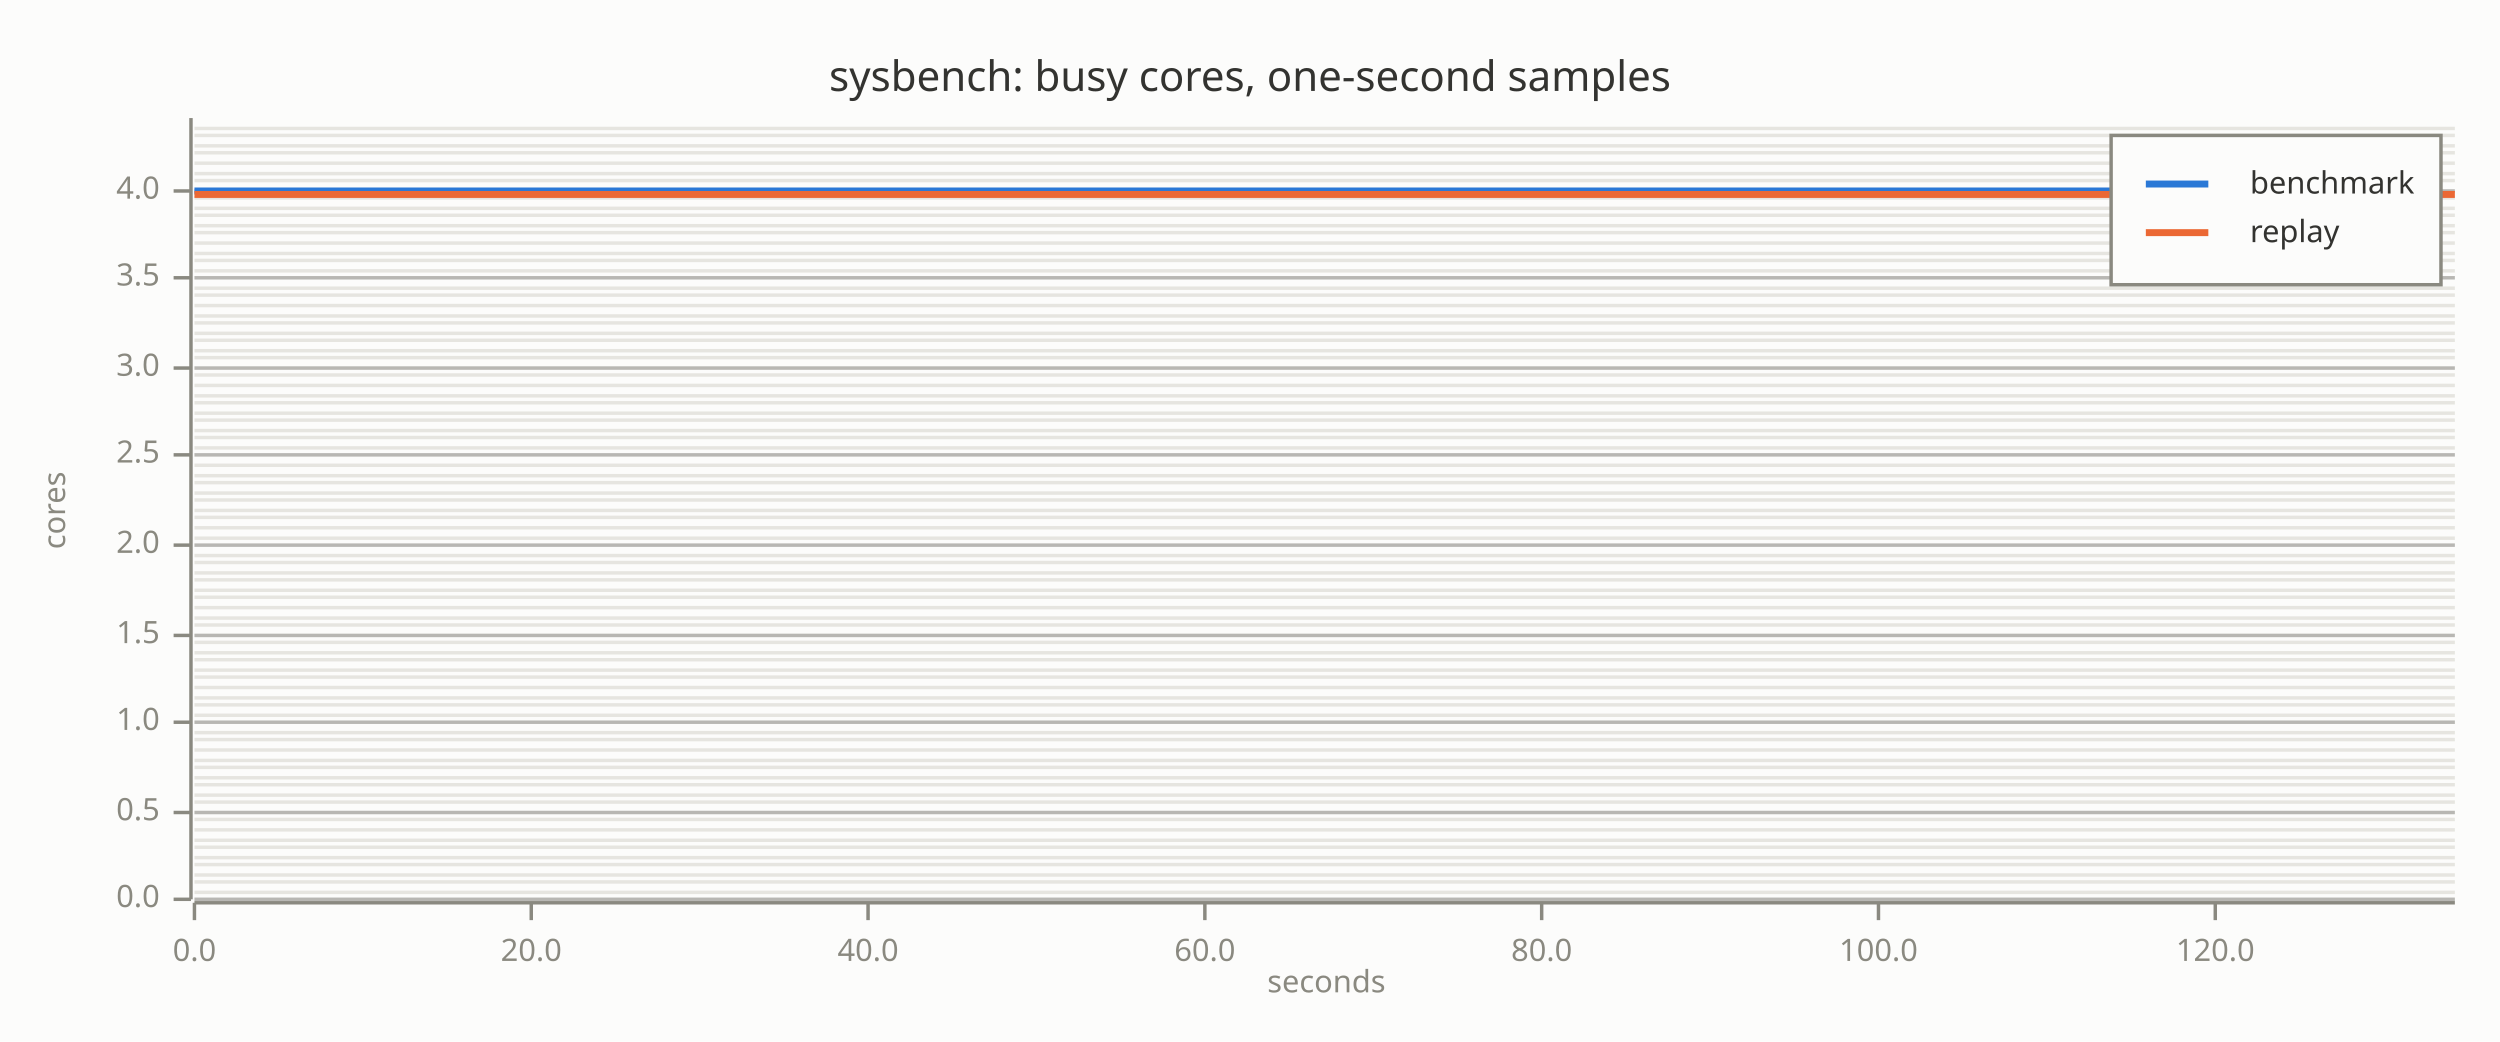
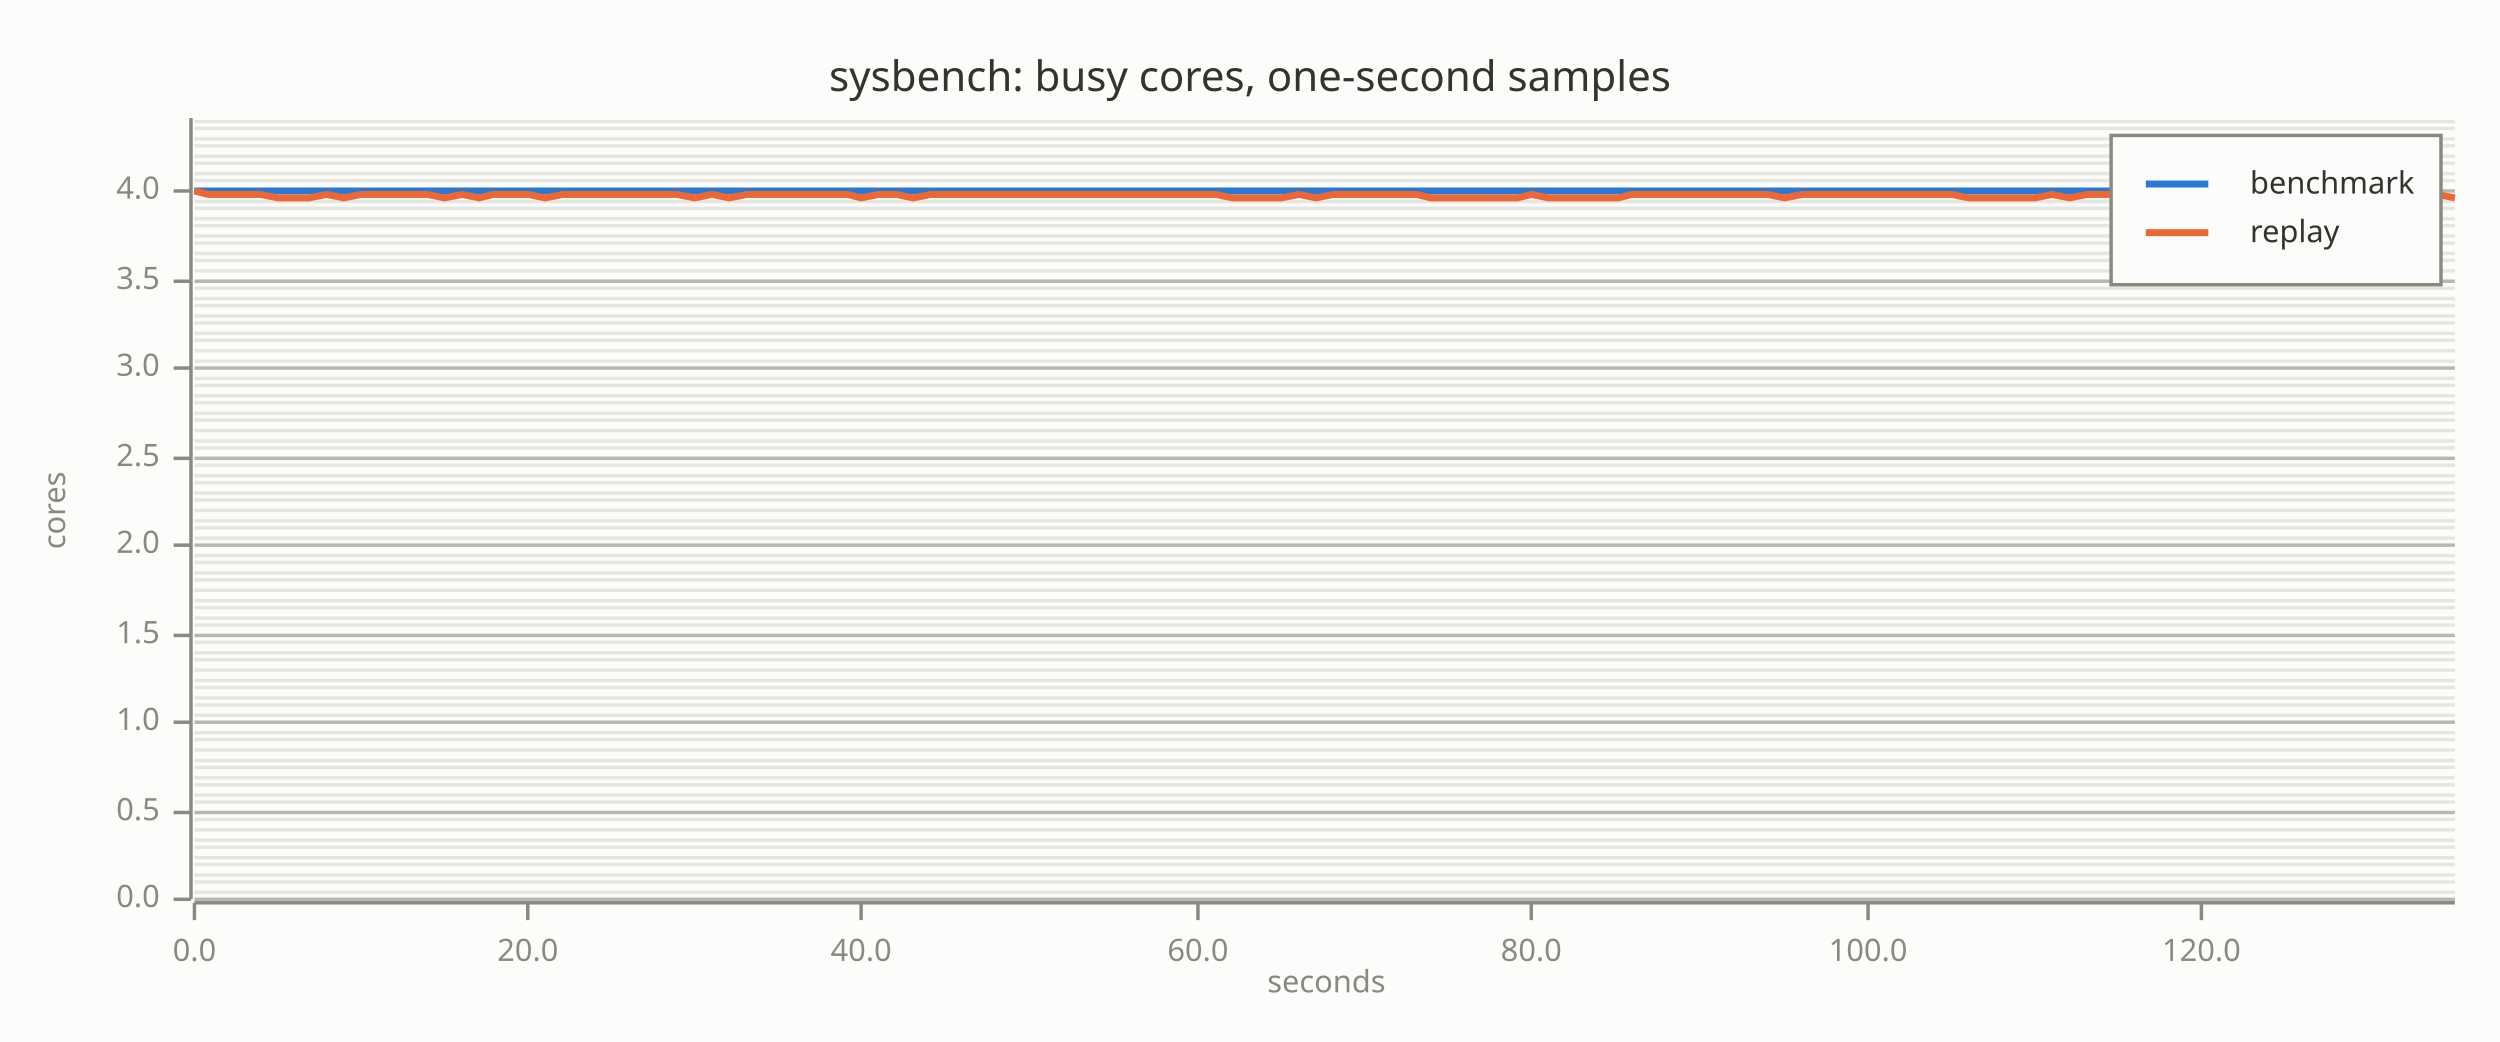
<svg xmlns="http://www.w3.org/2000/svg" width="720" height="300" viewBox="0 0 720 300">
  <rect x="0" y="0" width="720" height="300" opacity="1" fill="#FCFCFB" stroke="none" />
  <text x="360" y="17" dy="0.76em" text-anchor="middle" font-family="sans-serif" font-size="12.097" opacity="1" fill="#333330">
sysbench: busy cores, one-second samples
</text>
  <line opacity="1" stroke="#E6E5E0" stroke-width="1" x1="56" y1="259" x2="707" y2="259" />
  <line opacity="1" stroke="#E6E5E0" stroke-width="1" x1="56" y1="257" x2="707" y2="257" />
  <line opacity="1" stroke="#E6E5E0" stroke-width="1" x1="56" y1="254" x2="707" y2="254" />
  <line opacity="1" stroke="#E6E5E0" stroke-width="1" x1="56" y1="252" x2="707" y2="252" />
  <line opacity="1" stroke="#E6E5E0" stroke-width="1" x1="56" y1="249" x2="707" y2="249" />
  <line opacity="1" stroke="#E6E5E0" stroke-width="1" x1="56" y1="247" x2="707" y2="247" />
  <line opacity="1" stroke="#E6E5E0" stroke-width="1" x1="56" y1="244" x2="707" y2="244" />
  <line opacity="1" stroke="#E6E5E0" stroke-width="1" x1="56" y1="242" x2="707" y2="242" />
  <line opacity="1" stroke="#E6E5E0" stroke-width="1" x1="56" y1="239" x2="707" y2="239" />
  <line opacity="1" stroke="#E6E5E0" stroke-width="1" x1="56" y1="236" x2="707" y2="236" />
  <line opacity="1" stroke="#E6E5E0" stroke-width="1" x1="56" y1="234" x2="707" y2="234" />
  <line opacity="1" stroke="#E6E5E0" stroke-width="1" x1="56" y1="231" x2="707" y2="231" />
  <line opacity="1" stroke="#E6E5E0" stroke-width="1" x1="56" y1="229" x2="707" y2="229" />
  <line opacity="1" stroke="#E6E5E0" stroke-width="1" x1="56" y1="226" x2="707" y2="226" />
  <line opacity="1" stroke="#E6E5E0" stroke-width="1" x1="56" y1="224" x2="707" y2="224" />
  <line opacity="1" stroke="#E6E5E0" stroke-width="1" x1="56" y1="221" x2="707" y2="221" />
  <line opacity="1" stroke="#E6E5E0" stroke-width="1" x1="56" y1="219" x2="707" y2="219" />
  <line opacity="1" stroke="#E6E5E0" stroke-width="1" x1="56" y1="216" x2="707" y2="216" />
  <line opacity="1" stroke="#E6E5E0" stroke-width="1" x1="56" y1="213" x2="707" y2="213" />
  <line opacity="1" stroke="#E6E5E0" stroke-width="1" x1="56" y1="211" x2="707" y2="211" />
  <line opacity="1" stroke="#E6E5E0" stroke-width="1" x1="56" y1="208" x2="707" y2="208" />
  <line opacity="1" stroke="#E6E5E0" stroke-width="1" x1="56" y1="206" x2="707" y2="206" />
  <line opacity="1" stroke="#E6E5E0" stroke-width="1" x1="56" y1="203" x2="707" y2="203" />
  <line opacity="1" stroke="#E6E5E0" stroke-width="1" x1="56" y1="201" x2="707" y2="201" />
  <line opacity="1" stroke="#E6E5E0" stroke-width="1" x1="56" y1="198" x2="707" y2="198" />
-   <line opacity="1" stroke="#E6E5E0" stroke-width="1" x1="56" y1="195" x2="707" y2="195" />
+   <line opacity="1" stroke="#E6E5E0" stroke-width="1" x1="56" y1="196" x2="707" y2="196" />
  <line opacity="1" stroke="#E6E5E0" stroke-width="1" x1="56" y1="193" x2="707" y2="193" />
  <line opacity="1" stroke="#E6E5E0" stroke-width="1" x1="56" y1="190" x2="707" y2="190" />
  <line opacity="1" stroke="#E6E5E0" stroke-width="1" x1="56" y1="188" x2="707" y2="188" />
  <line opacity="1" stroke="#E6E5E0" stroke-width="1" x1="56" y1="185" x2="707" y2="185" />
  <line opacity="1" stroke="#E6E5E0" stroke-width="1" x1="56" y1="183" x2="707" y2="183" />
  <line opacity="1" stroke="#E6E5E0" stroke-width="1" x1="56" y1="180" x2="707" y2="180" />
  <line opacity="1" stroke="#E6E5E0" stroke-width="1" x1="56" y1="178" x2="707" y2="178" />
  <line opacity="1" stroke="#E6E5E0" stroke-width="1" x1="56" y1="175" x2="707" y2="175" />
-   <line opacity="1" stroke="#E6E5E0" stroke-width="1" x1="56" y1="172" x2="707" y2="172" />
+   <line opacity="1" stroke="#E6E5E0" stroke-width="1" x1="56" y1="173" x2="707" y2="173" />
  <line opacity="1" stroke="#E6E5E0" stroke-width="1" x1="56" y1="170" x2="707" y2="170" />
  <line opacity="1" stroke="#E6E5E0" stroke-width="1" x1="56" y1="167" x2="707" y2="167" />
  <line opacity="1" stroke="#E6E5E0" stroke-width="1" x1="56" y1="165" x2="707" y2="165" />
  <line opacity="1" stroke="#E6E5E0" stroke-width="1" x1="56" y1="162" x2="707" y2="162" />
  <line opacity="1" stroke="#E6E5E0" stroke-width="1" x1="56" y1="160" x2="707" y2="160" />
  <line opacity="1" stroke="#E6E5E0" stroke-width="1" x1="56" y1="157" x2="707" y2="157" />
  <line opacity="1" stroke="#E6E5E0" stroke-width="1" x1="56" y1="155" x2="707" y2="155" />
  <line opacity="1" stroke="#E6E5E0" stroke-width="1" x1="56" y1="152" x2="707" y2="152" />
-   <line opacity="1" stroke="#E6E5E0" stroke-width="1" x1="56" y1="149" x2="707" y2="149" />
+   <line opacity="1" stroke="#E6E5E0" stroke-width="1" x1="56" y1="150" x2="707" y2="150" />
  <line opacity="1" stroke="#E6E5E0" stroke-width="1" x1="56" y1="147" x2="707" y2="147" />
  <line opacity="1" stroke="#E6E5E0" stroke-width="1" x1="56" y1="144" x2="707" y2="144" />
  <line opacity="1" stroke="#E6E5E0" stroke-width="1" x1="56" y1="142" x2="707" y2="142" />
  <line opacity="1" stroke="#E6E5E0" stroke-width="1" x1="56" y1="139" x2="707" y2="139" />
  <line opacity="1" stroke="#E6E5E0" stroke-width="1" x1="56" y1="137" x2="707" y2="137" />
  <line opacity="1" stroke="#E6E5E0" stroke-width="1" x1="56" y1="134" x2="707" y2="134" />
-   <line opacity="1" stroke="#E6E5E0" stroke-width="1" x1="56" y1="131" x2="707" y2="131" />
+   <line opacity="1" stroke="#E6E5E0" stroke-width="1" x1="56" y1="132" x2="707" y2="132" />
  <line opacity="1" stroke="#E6E5E0" stroke-width="1" x1="56" y1="129" x2="707" y2="129" />
-   <line opacity="1" stroke="#E6E5E0" stroke-width="1" x1="56" y1="126" x2="707" y2="126" />
+   <line opacity="1" stroke="#E6E5E0" stroke-width="1" x1="56" y1="127" x2="707" y2="127" />
  <line opacity="1" stroke="#E6E5E0" stroke-width="1" x1="56" y1="124" x2="707" y2="124" />
  <line opacity="1" stroke="#E6E5E0" stroke-width="1" x1="56" y1="121" x2="707" y2="121" />
  <line opacity="1" stroke="#E6E5E0" stroke-width="1" x1="56" y1="119" x2="707" y2="119" />
  <line opacity="1" stroke="#E6E5E0" stroke-width="1" x1="56" y1="116" x2="707" y2="116" />
  <line opacity="1" stroke="#E6E5E0" stroke-width="1" x1="56" y1="114" x2="707" y2="114" />
  <line opacity="1" stroke="#E6E5E0" stroke-width="1" x1="56" y1="111" x2="707" y2="111" />
-   <line opacity="1" stroke="#E6E5E0" stroke-width="1" x1="56" y1="108" x2="707" y2="108" />
+   <line opacity="1" stroke="#E6E5E0" stroke-width="1" x1="56" y1="109" x2="707" y2="109" />
  <line opacity="1" stroke="#E6E5E0" stroke-width="1" x1="56" y1="106" x2="707" y2="106" />
-   <line opacity="1" stroke="#E6E5E0" stroke-width="1" x1="56" y1="103" x2="707" y2="103" />
+   <line opacity="1" stroke="#E6E5E0" stroke-width="1" x1="56" y1="104" x2="707" y2="104" />
  <line opacity="1" stroke="#E6E5E0" stroke-width="1" x1="56" y1="101" x2="707" y2="101" />
  <line opacity="1" stroke="#E6E5E0" stroke-width="1" x1="56" y1="98" x2="707" y2="98" />
  <line opacity="1" stroke="#E6E5E0" stroke-width="1" x1="56" y1="96" x2="707" y2="96" />
  <line opacity="1" stroke="#E6E5E0" stroke-width="1" x1="56" y1="93" x2="707" y2="93" />
  <line opacity="1" stroke="#E6E5E0" stroke-width="1" x1="56" y1="91" x2="707" y2="91" />
  <line opacity="1" stroke="#E6E5E0" stroke-width="1" x1="56" y1="88" x2="707" y2="88" />
-   <line opacity="1" stroke="#E6E5E0" stroke-width="1" x1="56" y1="85" x2="707" y2="85" />
+   <line opacity="1" stroke="#E6E5E0" stroke-width="1" x1="56" y1="86" x2="707" y2="86" />
  <line opacity="1" stroke="#E6E5E0" stroke-width="1" x1="56" y1="83" x2="707" y2="83" />
-   <line opacity="1" stroke="#E6E5E0" stroke-width="1" x1="56" y1="80" x2="707" y2="80" />
+   <line opacity="1" stroke="#E6E5E0" stroke-width="1" x1="56" y1="81" x2="707" y2="81" />
  <line opacity="1" stroke="#E6E5E0" stroke-width="1" x1="56" y1="78" x2="707" y2="78" />
  <line opacity="1" stroke="#E6E5E0" stroke-width="1" x1="56" y1="75" x2="707" y2="75" />
  <line opacity="1" stroke="#E6E5E0" stroke-width="1" x1="56" y1="73" x2="707" y2="73" />
  <line opacity="1" stroke="#E6E5E0" stroke-width="1" x1="56" y1="70" x2="707" y2="70" />
-   <line opacity="1" stroke="#E6E5E0" stroke-width="1" x1="56" y1="67" x2="707" y2="67" />
+   <line opacity="1" stroke="#E6E5E0" stroke-width="1" x1="56" y1="68" x2="707" y2="68" />
  <line opacity="1" stroke="#E6E5E0" stroke-width="1" x1="56" y1="65" x2="707" y2="65" />
-   <line opacity="1" stroke="#E6E5E0" stroke-width="1" x1="56" y1="62" x2="707" y2="62" />
+   <line opacity="1" stroke="#E6E5E0" stroke-width="1" x1="56" y1="63" x2="707" y2="63" />
  <line opacity="1" stroke="#E6E5E0" stroke-width="1" x1="56" y1="60" x2="707" y2="60" />
-   <line opacity="1" stroke="#E6E5E0" stroke-width="1" x1="56" y1="57" x2="707" y2="57" />
+   <line opacity="1" stroke="#E6E5E0" stroke-width="1" x1="56" y1="58" x2="707" y2="58" />
  <line opacity="1" stroke="#E6E5E0" stroke-width="1" x1="56" y1="55" x2="707" y2="55" />
  <line opacity="1" stroke="#E6E5E0" stroke-width="1" x1="56" y1="52" x2="707" y2="52" />
  <line opacity="1" stroke="#E6E5E0" stroke-width="1" x1="56" y1="50" x2="707" y2="50" />
  <line opacity="1" stroke="#E6E5E0" stroke-width="1" x1="56" y1="47" x2="707" y2="47" />
-   <line opacity="1" stroke="#E6E5E0" stroke-width="1" x1="56" y1="44" x2="707" y2="44" />
+   <line opacity="1" stroke="#E6E5E0" stroke-width="1" x1="56" y1="45" x2="707" y2="45" />
  <line opacity="1" stroke="#E6E5E0" stroke-width="1" x1="56" y1="42" x2="707" y2="42" />
-   <line opacity="1" stroke="#E6E5E0" stroke-width="1" x1="56" y1="39" x2="707" y2="39" />
+   <line opacity="1" stroke="#E6E5E0" stroke-width="1" x1="56" y1="40" x2="707" y2="40" />
  <line opacity="1" stroke="#E6E5E0" stroke-width="1" x1="56" y1="37" x2="707" y2="37" />
+   <line opacity="1" stroke="#E6E5E0" stroke-width="1" x1="56" y1="35" x2="707" y2="35" />
  <text x="12" y="147" dy="0.76em" text-anchor="middle" font-family="sans-serif" font-size="8.871" opacity="1" fill="#8A8980" transform="rotate(270, 12, 147)">
cores
</text>
  <text x="382" y="288" dy="-0.5ex" text-anchor="middle" font-family="sans-serif" font-size="8.871" opacity="1" fill="#8A8980">
seconds
</text>
  <line opacity="0.2" stroke="#000000" stroke-width="1" x1="56" y1="259" x2="707" y2="259" />
  <line opacity="0.2" stroke="#000000" stroke-width="1" x1="56" y1="234" x2="707" y2="234" />
  <line opacity="0.2" stroke="#000000" stroke-width="1" x1="56" y1="208" x2="707" y2="208" />
  <line opacity="0.2" stroke="#000000" stroke-width="1" x1="56" y1="183" x2="707" y2="183" />
  <line opacity="0.2" stroke="#000000" stroke-width="1" x1="56" y1="157" x2="707" y2="157" />
-   <line opacity="0.2" stroke="#000000" stroke-width="1" x1="56" y1="131" x2="707" y2="131" />
+   <line opacity="0.2" stroke="#000000" stroke-width="1" x1="56" y1="132" x2="707" y2="132" />
  <line opacity="0.2" stroke="#000000" stroke-width="1" x1="56" y1="106" x2="707" y2="106" />
-   <line opacity="0.2" stroke="#000000" stroke-width="1" x1="56" y1="80" x2="707" y2="80" />
+   <line opacity="0.2" stroke="#000000" stroke-width="1" x1="56" y1="81" x2="707" y2="81" />
  <line opacity="0.2" stroke="#000000" stroke-width="1" x1="56" y1="55" x2="707" y2="55" />
  <polyline fill="none" opacity="1" stroke="#8A8980" stroke-width="1" points="55,34 55,259 " />
  <text x="46" y="259" dy="0.5ex" text-anchor="end" font-family="sans-serif" font-size="8.871" opacity="1" fill="#8A8980">
0.0
</text>
  <polyline fill="none" opacity="1" stroke="#8A8980" stroke-width="1" points="50,259 55,259 " />
  <text x="46" y="234" dy="0.5ex" text-anchor="end" font-family="sans-serif" font-size="8.871" opacity="1" fill="#8A8980">
0.5
</text>
  <polyline fill="none" opacity="1" stroke="#8A8980" stroke-width="1" points="50,234 55,234 " />
  <text x="46" y="208" dy="0.5ex" text-anchor="end" font-family="sans-serif" font-size="8.871" opacity="1" fill="#8A8980">
1.0
</text>
  <polyline fill="none" opacity="1" stroke="#8A8980" stroke-width="1" points="50,208 55,208 " />
  <text x="46" y="183" dy="0.5ex" text-anchor="end" font-family="sans-serif" font-size="8.871" opacity="1" fill="#8A8980">
1.5
</text>
  <polyline fill="none" opacity="1" stroke="#8A8980" stroke-width="1" points="50,183 55,183 " />
  <text x="46" y="157" dy="0.5ex" text-anchor="end" font-family="sans-serif" font-size="8.871" opacity="1" fill="#8A8980">
2.0
</text>
  <polyline fill="none" opacity="1" stroke="#8A8980" stroke-width="1" points="50,157 55,157 " />
-   <text x="46" y="131" dy="0.5ex" text-anchor="end" font-family="sans-serif" font-size="8.871" opacity="1" fill="#8A8980">
+   <text x="46" y="132" dy="0.5ex" text-anchor="end" font-family="sans-serif" font-size="8.871" opacity="1" fill="#8A8980">
2.5
</text>
-   <polyline fill="none" opacity="1" stroke="#8A8980" stroke-width="1" points="50,131 55,131 " />
+   <polyline fill="none" opacity="1" stroke="#8A8980" stroke-width="1" points="50,132 55,132 " />
  <text x="46" y="106" dy="0.5ex" text-anchor="end" font-family="sans-serif" font-size="8.871" opacity="1" fill="#8A8980">
3.0
</text>
  <polyline fill="none" opacity="1" stroke="#8A8980" stroke-width="1" points="50,106 55,106 " />
-   <text x="46" y="80" dy="0.5ex" text-anchor="end" font-family="sans-serif" font-size="8.871" opacity="1" fill="#8A8980">
+   <text x="46" y="81" dy="0.5ex" text-anchor="end" font-family="sans-serif" font-size="8.871" opacity="1" fill="#8A8980">
3.5
</text>
-   <polyline fill="none" opacity="1" stroke="#8A8980" stroke-width="1" points="50,80 55,80 " />
+   <polyline fill="none" opacity="1" stroke="#8A8980" stroke-width="1" points="50,81 55,81 " />
  <text x="46" y="55" dy="0.5ex" text-anchor="end" font-family="sans-serif" font-size="8.871" opacity="1" fill="#8A8980">
4.0
</text>
  <polyline fill="none" opacity="1" stroke="#8A8980" stroke-width="1" points="50,55 55,55 " />
  <polyline fill="none" opacity="1" stroke="#8A8980" stroke-width="1" points="56,260 707,260 " />
  <text x="56" y="270" dy="0.76em" text-anchor="middle" font-family="sans-serif" font-size="8.871" opacity="1" fill="#8A8980">
0.0
</text>
  <polyline fill="none" opacity="1" stroke="#8A8980" stroke-width="1" points="56,260 56,265 " />
-   <text x="153" y="270" dy="0.76em" text-anchor="middle" font-family="sans-serif" font-size="8.871" opacity="1" fill="#8A8980">
+   <text x="152" y="270" dy="0.76em" text-anchor="middle" font-family="sans-serif" font-size="8.871" opacity="1" fill="#8A8980">
20.0
</text>
-   <polyline fill="none" opacity="1" stroke="#8A8980" stroke-width="1" points="153,260 153,265 " />
-   <text x="250" y="270" dy="0.76em" text-anchor="middle" font-family="sans-serif" font-size="8.871" opacity="1" fill="#8A8980">
+   <polyline fill="none" opacity="1" stroke="#8A8980" stroke-width="1" points="152,260 152,265 " />
+   <text x="248" y="270" dy="0.76em" text-anchor="middle" font-family="sans-serif" font-size="8.871" opacity="1" fill="#8A8980">
40.0
</text>
-   <polyline fill="none" opacity="1" stroke="#8A8980" stroke-width="1" points="250,260 250,265 " />
-   <text x="347" y="270" dy="0.76em" text-anchor="middle" font-family="sans-serif" font-size="8.871" opacity="1" fill="#8A8980">
+   <polyline fill="none" opacity="1" stroke="#8A8980" stroke-width="1" points="248,260 248,265 " />
+   <text x="345" y="270" dy="0.76em" text-anchor="middle" font-family="sans-serif" font-size="8.871" opacity="1" fill="#8A8980">
60.0
</text>
-   <polyline fill="none" opacity="1" stroke="#8A8980" stroke-width="1" points="347,260 347,265 " />
-   <text x="444" y="270" dy="0.76em" text-anchor="middle" font-family="sans-serif" font-size="8.871" opacity="1" fill="#8A8980">
+   <polyline fill="none" opacity="1" stroke="#8A8980" stroke-width="1" points="345,260 345,265 " />
+   <text x="441" y="270" dy="0.76em" text-anchor="middle" font-family="sans-serif" font-size="8.871" opacity="1" fill="#8A8980">
80.0
</text>
-   <polyline fill="none" opacity="1" stroke="#8A8980" stroke-width="1" points="444,260 444,265 " />
-   <text x="541" y="270" dy="0.76em" text-anchor="middle" font-family="sans-serif" font-size="8.871" opacity="1" fill="#8A8980">
+   <polyline fill="none" opacity="1" stroke="#8A8980" stroke-width="1" points="441,260 441,265 " />
+   <text x="538" y="270" dy="0.76em" text-anchor="middle" font-family="sans-serif" font-size="8.871" opacity="1" fill="#8A8980">
100.0
</text>
-   <polyline fill="none" opacity="1" stroke="#8A8980" stroke-width="1" points="541,260 541,265 " />
-   <text x="638" y="270" dy="0.76em" text-anchor="middle" font-family="sans-serif" font-size="8.871" opacity="1" fill="#8A8980">
+   <polyline fill="none" opacity="1" stroke="#8A8980" stroke-width="1" points="538,260 538,265 " />
+   <text x="634" y="270" dy="0.76em" text-anchor="middle" font-family="sans-serif" font-size="8.871" opacity="1" fill="#8A8980">
120.0
</text>
-   <polyline fill="none" opacity="1" stroke="#8A8980" stroke-width="1" points="638,260 638,265 " />
-   <polyline fill="none" opacity="1" stroke="#2A78D6" stroke-width="2" points="56,55 60,55 65,55 70,55 75,55 80,55 85,55 90,55 94,55 99,55 104,55 109,55 114,55 119,55 124,55 128,55 133,55 138,55 143,55 148,55 153,55 158,55 162,55 167,55 172,55 177,55 182,55 187,55 192,55 196,55 201,55 206,55 211,55 216,55 221,55 226,55 230,55 235,55 240,55 245,55 250,55 255,55 260,55 264,55 269,55 274,55 279,55 284,55 289,55 294,55 298,55 303,55 308,55 313,55 318,55 323,55 328,55 332,55 337,55 342,55 347,55 352,55 357,55 362,55 366,55 371,55 376,55 381,55 386,55 391,55 396,55 400,55 405,55 410,55 415,55 420,55 425,55 430,55 434,55 439,55 444,55 449,55 454,55 459,55 464,55 468,55 473,55 478,55 483,55 488,55 493,55 498,55 502,55 507,55 512,55 517,55 522,55 527,55 532,55 536,55 541,55 546,55 551,55 556,55 561,55 566,55 570,55 575,55 580,55 585,55 590,55 595,55 600,55 604,55 609,55 614,55 619,55 624,55 629,55 " />
-   <polyline fill="none" opacity="1" stroke="#EB6834" stroke-width="2" points="56,56 60,56 65,56 70,56 75,56 80,56 85,56 90,56 94,56 99,56 104,56 109,56 114,56 119,56 124,56 128,56 133,56 138,56 143,56 148,56 153,56 158,56 162,56 167,56 172,56 177,56 182,56 187,56 192,56 196,56 201,56 206,56 211,56 216,56 221,56 226,56 230,56 235,56 240,56 245,56 250,56 255,56 260,56 264,56 269,56 274,56 279,56 284,56 289,56 294,56 298,56 303,56 308,56 313,56 318,56 323,56 328,56 332,56 337,56 342,56 347,56 352,56 357,56 362,56 366,56 371,56 376,56 381,56 386,56 391,56 396,56 400,56 405,56 410,56 415,56 420,56 425,56 430,56 434,56 439,56 444,56 449,56 454,56 459,56 464,56 468,56 473,56 478,56 483,56 488,56 493,56 498,56 502,56 507,56 512,56 517,56 522,56 527,56 532,56 536,56 541,56 546,56 551,56 556,56 561,56 566,56 570,56 575,56 580,56 585,56 590,56 595,56 600,56 604,56 609,56 614,56 619,56 624,56 629,56 634,56 638,56 643,56 648,56 653,56 658,56 663,56 668,56 672,56 677,56 682,56 687,56 692,56 697,56 702,56 707,56 " />
+   <polyline fill="none" opacity="1" stroke="#8A8980" stroke-width="1" points="634,260 634,265 " />
+   <polyline fill="none" opacity="1" stroke="#2A78D6" stroke-width="2" points="56,55 60,55 65,55 70,55 75,55 80,55 84,55 89,55 94,55 99,55 104,55 109,55 113,55 118,55 123,55 128,55 133,55 138,55 142,55 147,55 152,55 157,55 162,55 166,55 171,55 176,55 181,55 186,55 191,55 195,55 200,55 205,55 210,55 215,55 220,55 224,55 229,55 234,55 239,55 244,55 248,55 253,55 258,55 263,55 268,55 273,55 277,55 282,55 287,55 292,55 297,55 302,55 306,55 311,55 316,55 321,55 326,55 330,55 335,55 340,55 345,55 350,55 355,55 359,55 364,55 369,55 374,55 379,55 384,55 388,55 393,55 398,55 403,55 408,55 412,55 417,55 422,55 427,55 432,55 437,55 441,55 446,55 451,55 456,55 461,55 466,55 470,55 475,55 480,55 485,55 490,55 494,55 499,55 504,55 509,55 514,55 519,55 523,55 528,55 533,55 538,55 543,55 548,55 552,55 557,55 562,55 567,55 572,55 576,55 581,55 586,55 591,55 596,55 601,55 605,55 610,55 615,55 620,55 625,55 630,55 " />
+   <polyline fill="none" opacity="1" stroke="#EB6834" stroke-width="2" points="56,55 60,56 65,56 70,56 75,56 80,57 84,57 89,57 94,56 99,57 104,56 109,56 113,56 118,56 123,56 128,57 133,56 138,57 142,56 147,56 152,56 157,57 162,56 166,56 171,56 176,56 181,56 186,56 191,56 195,56 200,57 205,56 210,57 215,56 220,56 224,56 229,56 234,56 239,56 244,56 248,57 253,56 258,56 263,57 268,56 273,56 277,56 282,56 287,56 292,56 297,56 302,56 306,56 311,56 316,56 321,56 326,56 330,56 335,56 340,56 345,56 350,56 355,57 359,57 364,57 369,57 374,56 379,57 384,56 388,56 393,56 398,56 403,56 408,56 412,57 417,57 422,57 427,57 432,57 437,57 441,56 446,57 451,57 456,57 461,57 466,57 470,56 475,56 480,56 485,56 490,56 494,56 499,56 504,56 509,56 514,57 519,56 523,56 528,56 533,56 538,56 543,56 548,56 552,56 557,56 562,56 567,57 572,57 576,57 581,57 586,57 591,56 596,57 601,56 605,56 610,56 615,56 620,56 625,57 630,57 634,57 639,56 644,57 649,57 654,57 658,56 663,56 668,56 673,56 678,56 683,56 687,56 692,56 697,56 702,56 707,57 " />
  <rect x="608" y="39" width="95" height="43" opacity="1" fill="#FCFCFB" stroke="none" />
  <rect x="608" y="39" width="95" height="43" opacity="1" fill="none" stroke="#8A8980" />
  <text x="648" y="49" dy="0.76em" text-anchor="start" font-family="sans-serif" font-size="8.871" opacity="1" fill="#333330">
benchmark
</text>
  <text x="648" y="63" dy="0.76em" text-anchor="start" font-family="sans-serif" font-size="8.871" opacity="1" fill="#333330">
replay
</text>
  <polyline fill="none" opacity="1" stroke="#2A78D6" stroke-width="2" points="618,53 636,53 " />
  <polyline fill="none" opacity="1" stroke="#EB6834" stroke-width="2" points="618,67 636,67 " />
</svg>
